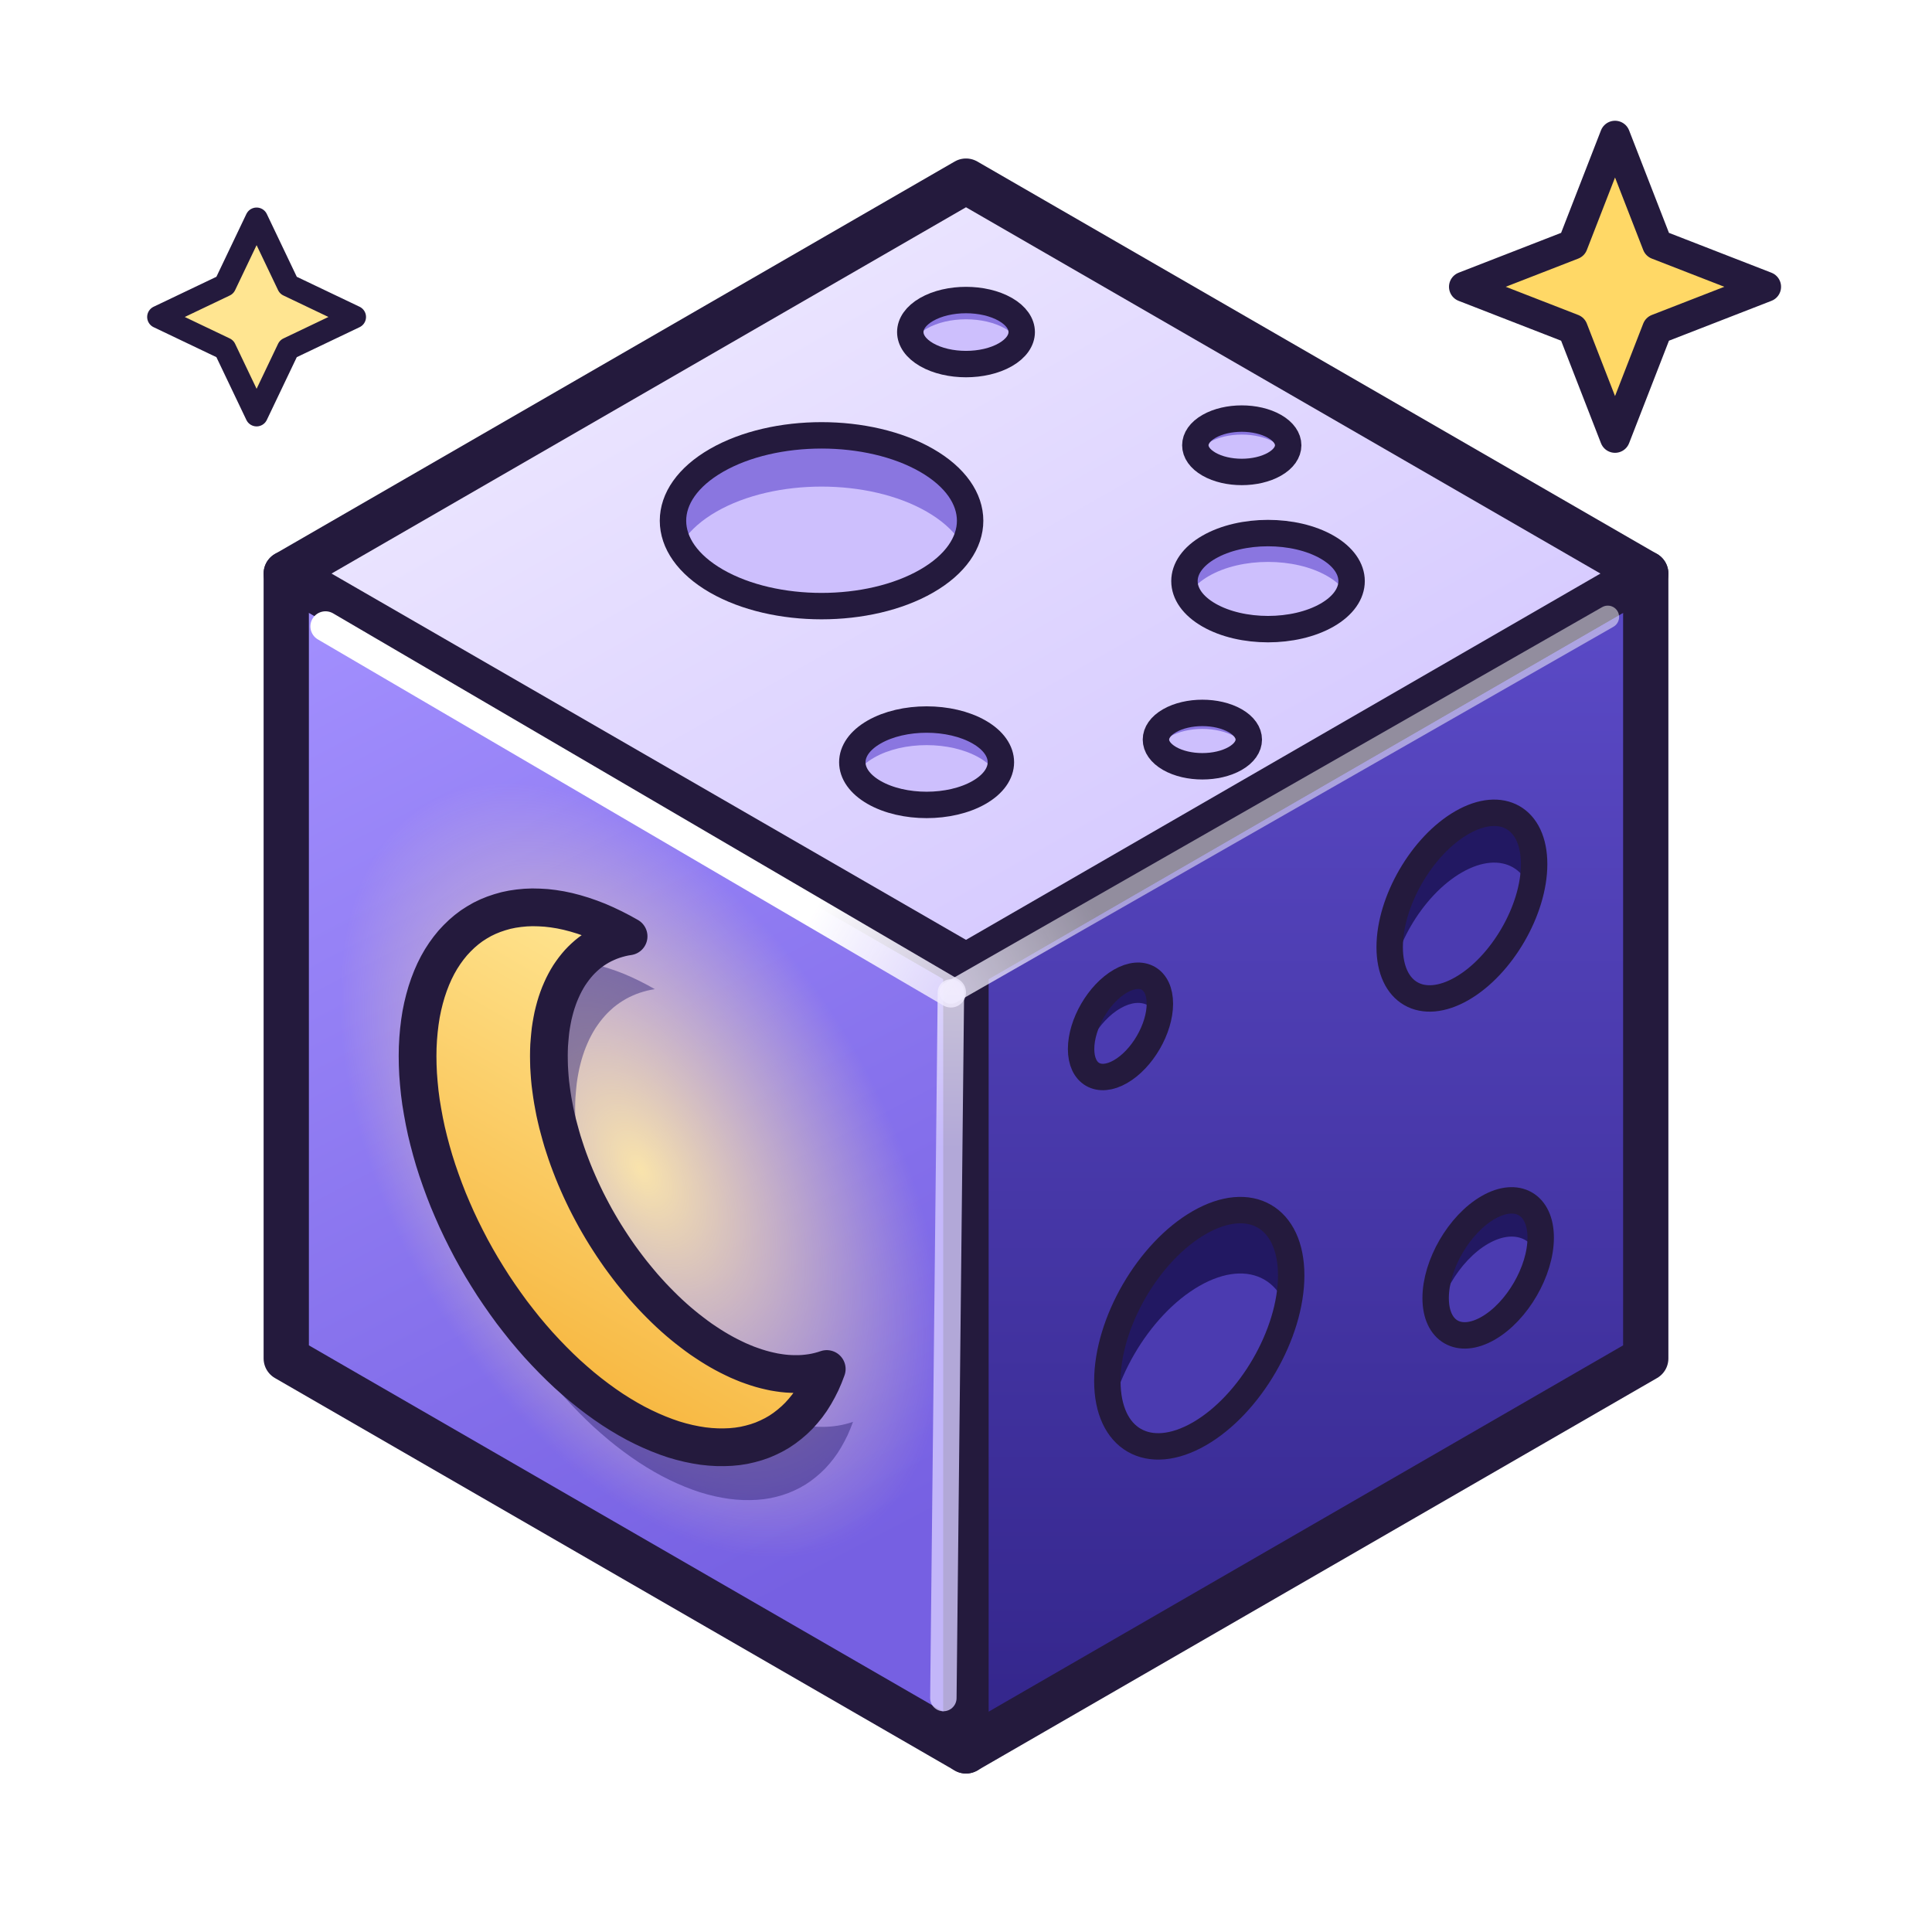
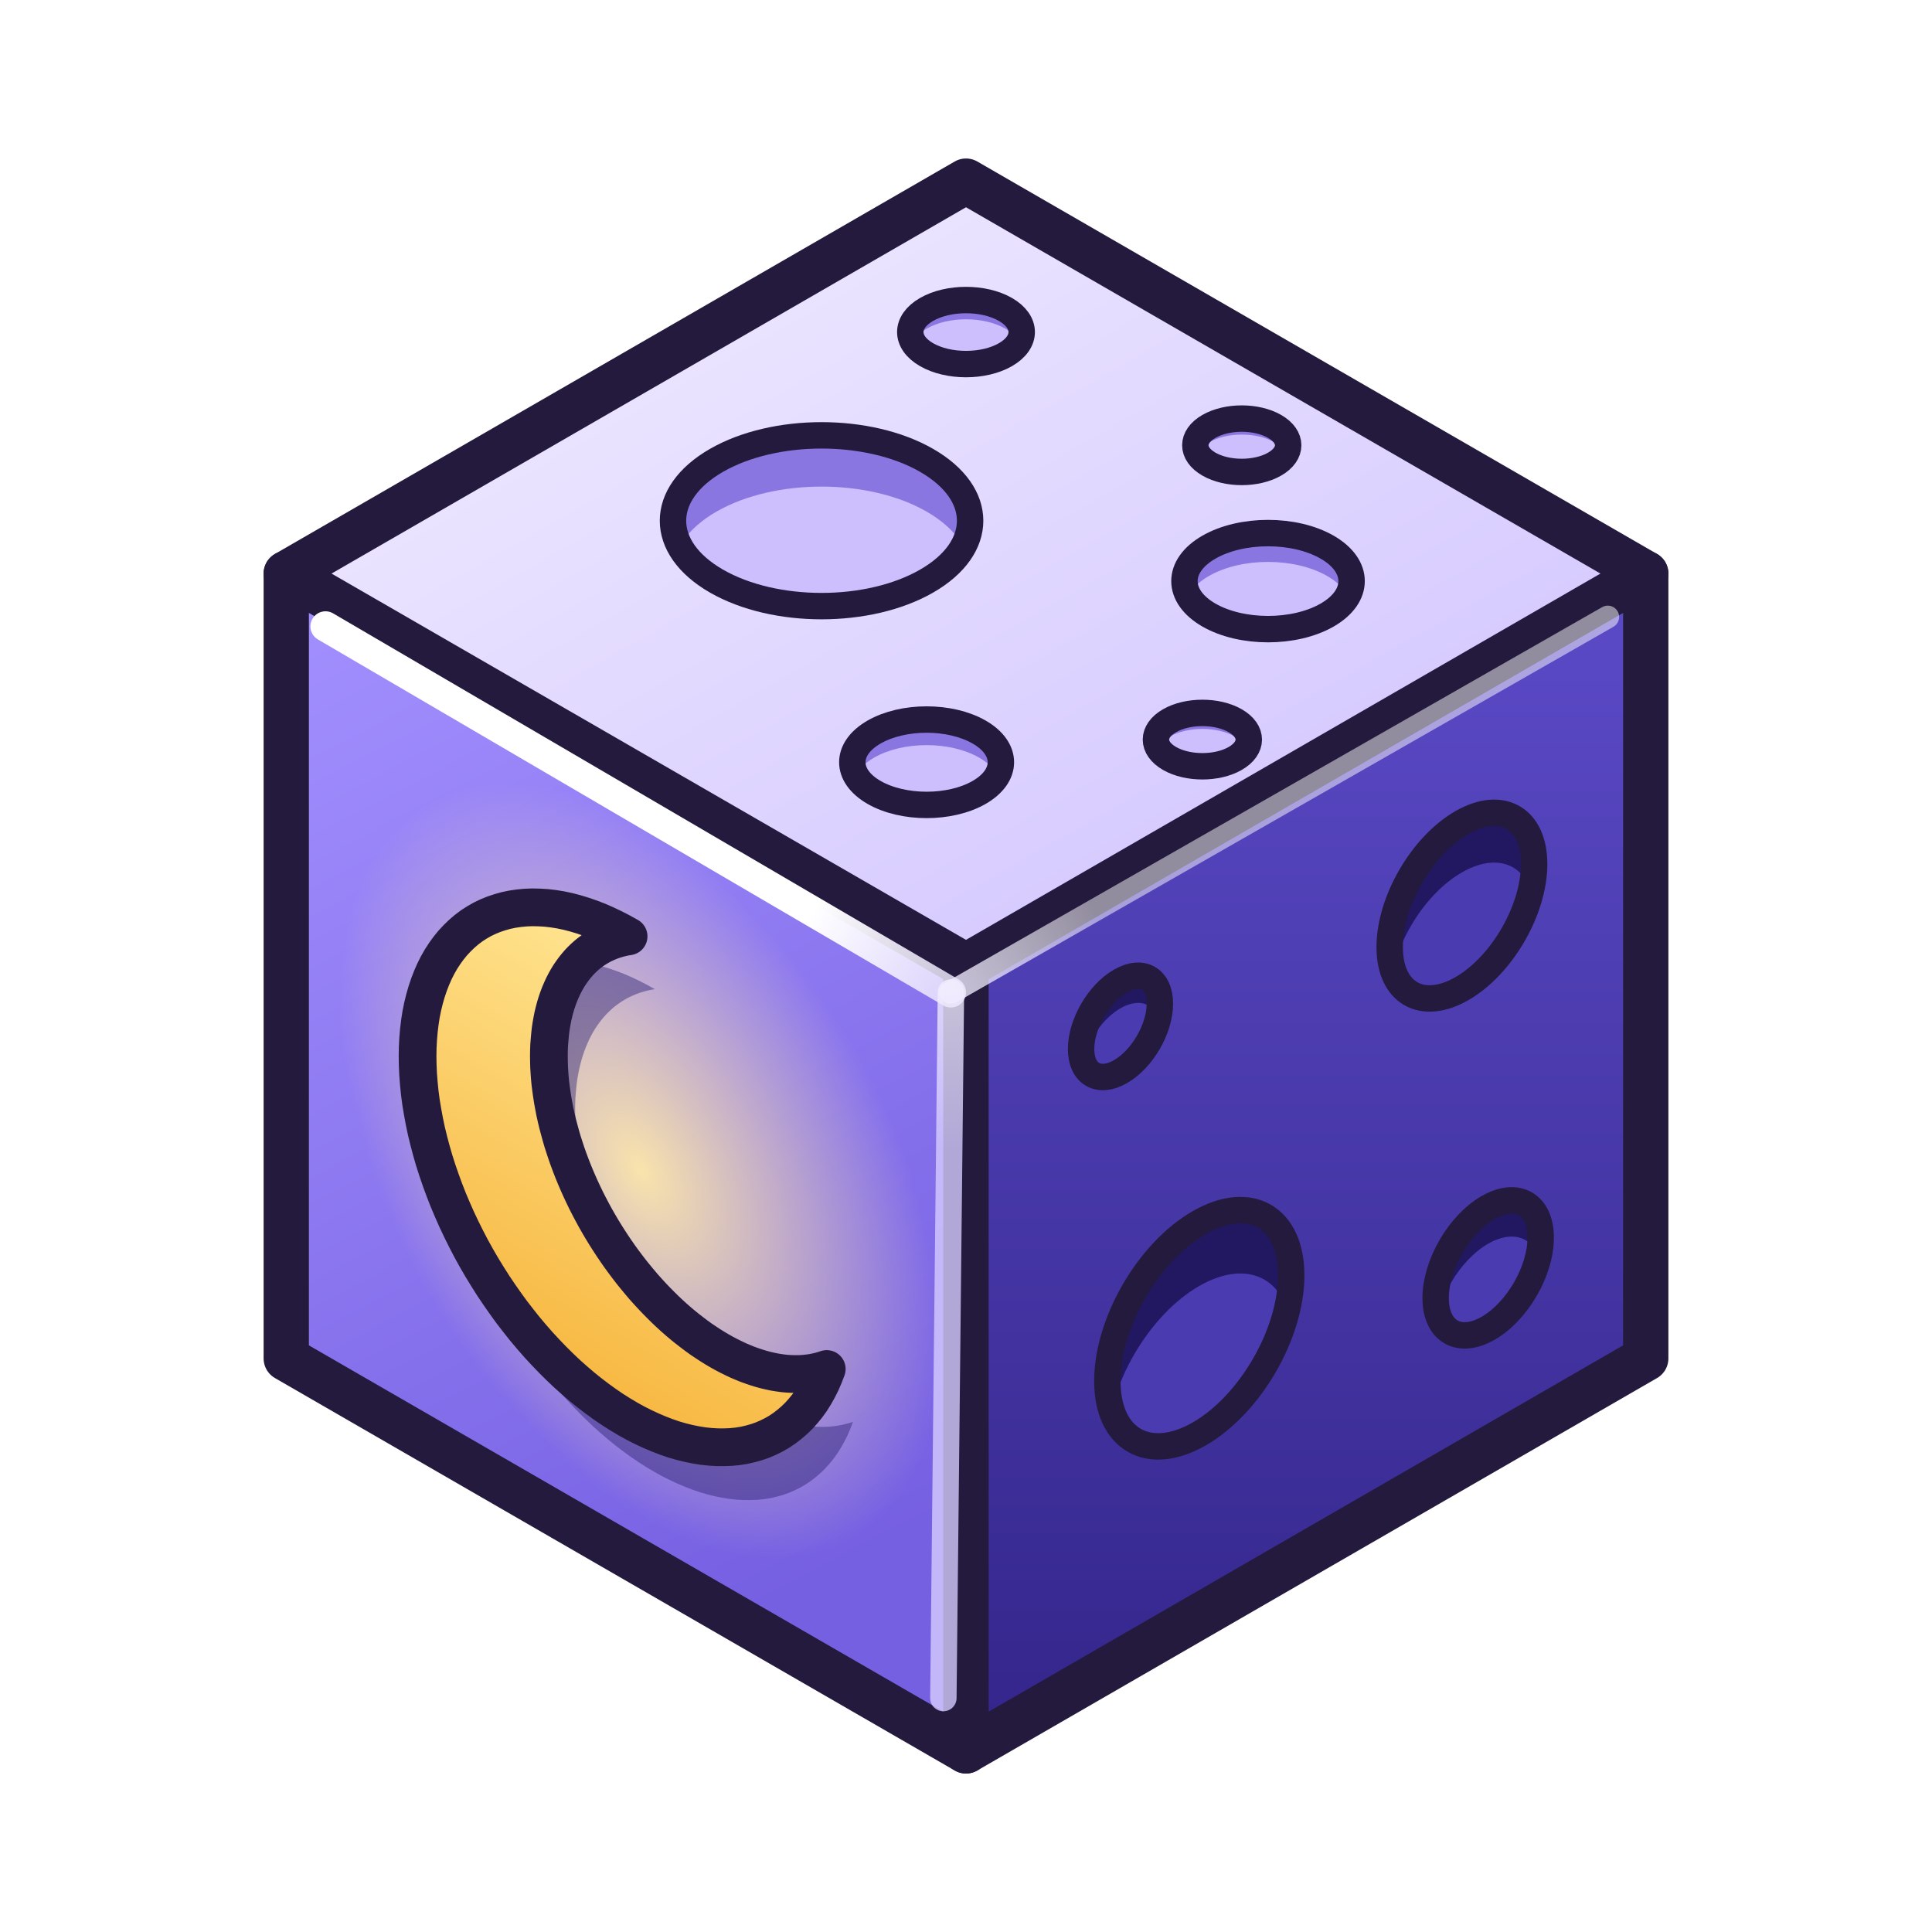
<svg xmlns="http://www.w3.org/2000/svg" viewBox="0 0 256 256" width="256" height="256">
  <defs>
    <linearGradient id="t" x1="0" y1="0" x2="1" y2="1">
      <stop offset="0" stop-color="#f4f0ff" />
      <stop offset="1" stop-color="#cdbfff" />
    </linearGradient>
    <linearGradient id="l" x1="0" y1="0" x2=".3" y2="1">
      <stop offset="0" stop-color="#a491ff" />
      <stop offset="1" stop-color="#7660e2" />
    </linearGradient>
    <linearGradient id="r" x1="0" y1="0" x2="0" y2="1">
      <stop offset="0" stop-color="#5c4bc8" />
      <stop offset="1" stop-color="#33258a" />
    </linearGradient>
    <radialGradient id="glow">
      <stop offset="0" stop-color="#ffe9a8" stop-opacity=".95" />
      <stop offset="1" stop-color="#ffe9a8" stop-opacity="0" />
    </radialGradient>
    <linearGradient id="mg" x1="0" y1="0" x2="0" y2="1">
      <stop offset="0" stop-color="#ffe591" />
      <stop offset="1" stop-color="#f7b740" />
    </linearGradient>
    <radialGradient id="sh">
      <stop offset="0" stop-color="#241a3d" stop-opacity=".4" />
      <stop offset="1" stop-color="#241a3d" stop-opacity="0" />
    </radialGradient>
    <linearGradient id="g1" gradientUnits="userSpaceOnUse" x1="126" y1="131.5" x2="43.13" y2="83">
      <stop offset="0" stop-color="#f1ecff" stop-opacity=".8" />
      <stop offset=".22" stop-color="#fff" stop-opacity="1" />
    </linearGradient>
    <linearGradient id="g2" gradientUnits="userSpaceOnUse" x1="126" y1="131.5" x2="213.04" y2="81.75">
      <stop offset="0" stop-color="#f1ecff" stop-opacity=".8" />
      <stop offset=".22" stop-color="#fff" stop-opacity="0.5" />
    </linearGradient>
    <linearGradient id="g3" gradientUnits="userSpaceOnUse" x1="126" y1="131.5" x2="125" y2="225">
      <stop offset="0" stop-color="#f1ecff" stop-opacity=".8" />
      <stop offset=".22" stop-color="#d6ccff" stop-opacity="0.8" />
    </linearGradient>
  </defs>
  <polygon points="37.93,76 128,128 128,232 37.93,180" fill="url(#l)" stroke="#241a3d" stroke-width="6" stroke-linejoin="round" />
  <polygon points="218.07,76 128,128 128,232 218.07,180" fill="url(#r)" stroke="#241a3d" stroke-width="6" stroke-linejoin="round" />
  <polygon points="128,24 218.07,76 128,128 37.93,76" fill="url(#t)" stroke="#241a3d" stroke-width="6" stroke-linejoin="round" />
  <g transform="matrix(0.87 0.5 -0.87 0.5 128 24)">
    <clipPath id="ct0">
      <circle cx="34" cy="56" r="16" />
    </clipPath>
    <circle cx="34" cy="56" r="16" fill="#8a76e0" />
    <circle cx="40.79" cy="62.79" r="16" fill="#cdbffd" clip-path="url(#ct0)" />
    <circle cx="34" cy="56" r="16" fill="none" stroke="#241a3d" stroke-width="3.5" vector-effect="non-scaling-stroke" />
    <clipPath id="ct1">
      <circle cx="76" cy="30" r="9" />
    </clipPath>
    <circle cx="76" cy="30" r="9" fill="#8a76e0" />
    <circle cx="79.82" cy="33.82" r="9" fill="#cdbffd" clip-path="url(#ct1)" />
    <circle cx="76" cy="30" r="9" fill="none" stroke="#241a3d" stroke-width="3.5" vector-effect="non-scaling-stroke" />
    <clipPath id="ct2">
      <circle cx="74" cy="80" r="8" />
    </clipPath>
    <circle cx="74" cy="80" r="8" fill="#8a76e0" />
    <circle cx="77.39" cy="83.39" r="8" fill="#cdbffd" clip-path="url(#ct2)" />
    <circle cx="74" cy="80" r="8" fill="none" stroke="#241a3d" stroke-width="3.5" vector-effect="non-scaling-stroke" />
    <clipPath id="ct3">
      <circle cx="20" cy="20" r="6" />
    </clipPath>
    <circle cx="20" cy="20" r="6" fill="#8a76e0" />
    <circle cx="22.55" cy="22.55" r="6" fill="#cdbffd" clip-path="url(#ct3)" />
    <circle cx="20" cy="20" r="6" fill="none" stroke="#241a3d" stroke-width="3.5" vector-effect="non-scaling-stroke" />
    <clipPath id="ct4">
      <circle cx="56" cy="14" r="5" />
    </clipPath>
    <circle cx="56" cy="14" r="5" fill="#8a76e0" />
    <circle cx="58.12" cy="16.12" r="5" fill="#cdbffd" clip-path="url(#ct4)" />
    <circle cx="56" cy="14" r="5" fill="none" stroke="#241a3d" stroke-width="3.5" vector-effect="non-scaling-stroke" />
    <clipPath id="ct5">
      <circle cx="92" cy="56" r="5" />
    </clipPath>
    <circle cx="92" cy="56" r="5" fill="#8a76e0" />
    <circle cx="94.12" cy="58.12" r="5" fill="#cdbffd" clip-path="url(#ct5)" />
    <circle cx="92" cy="56" r="5" fill="none" stroke="#241a3d" stroke-width="3.5" vector-effect="non-scaling-stroke" />
  </g>
  <g transform="matrix(-0.87 0.5 0 1 218.07 76)">
    <clipPath id="cr0">
      <circle cx="28" cy="30" r="11" />
    </clipPath>
    <circle cx="28" cy="30" r="11" fill="#221862" />
    <circle cx="28" cy="36.6" r="11" fill="#4b3bb0" clip-path="url(#cr0)" />
    <circle cx="28" cy="30" r="11" fill="none" stroke="#241a3d" stroke-width="3.5" vector-effect="non-scaling-stroke" />
    <clipPath id="cr1">
      <circle cx="68" cy="66" r="14" />
    </clipPath>
    <circle cx="68" cy="66" r="14" fill="#221862" />
    <circle cx="68" cy="74.4" r="14" fill="#4b3bb0" clip-path="url(#cr1)" />
    <circle cx="68" cy="66" r="14" fill="none" stroke="#241a3d" stroke-width="3.5" vector-effect="non-scaling-stroke" />
    <clipPath id="cr2">
      <circle cx="80" cy="20" r="6" />
    </clipPath>
    <circle cx="80" cy="20" r="6" fill="#221862" />
    <circle cx="80" cy="23.6" r="6" fill="#4b3bb0" clip-path="url(#cr2)" />
    <circle cx="80" cy="20" r="6" fill="none" stroke="#241a3d" stroke-width="3.5" vector-effect="non-scaling-stroke" />
    <clipPath id="cr3">
      <circle cx="24" cy="80" r="8" />
    </clipPath>
    <circle cx="24" cy="80" r="8" fill="#221862" />
    <circle cx="24" cy="84.8" r="8" fill="#4b3bb0" clip-path="url(#cr3)" />
    <circle cx="24" cy="80" r="8" fill="none" stroke="#241a3d" stroke-width="3.5" vector-effect="non-scaling-stroke" />
  </g>
  <g transform="matrix(0.87 0.5 0 1 37.93 76)">
    <circle cx="54" cy="52" r="46" fill="url(#glow)" />
  </g>
  <g transform="matrix(0.87 0.5 0 1 37.93 76)">
    <path d="M82.32 64.24 L81.92 65.35 L81.49 66.43 L81.01 67.5 L80.5 68.55 L79.95 69.59 L79.36 70.6 L78.73 71.59 L78.07 72.56 L77.37 73.5 L76.64 74.41 L75.88 75.3 L75.09 76.16 L74.26 76.99 L73.4 77.79 L72.52 78.56 L71.61 79.29 L70.67 79.99 L69.71 80.66 L68.72 81.29 L67.71 81.88 L66.68 82.43 L65.63 82.95 L64.56 83.43 L63.48 83.87 L62.37 84.27 L61.26 84.63 L60.13 84.95 L59 85.23 L57.85 85.46 L56.69 85.65 L55.53 85.8 L54.37 85.91 L53.2 85.98 L52.03 86 L50.86 85.98 L49.69 85.92 L48.52 85.81 L47.36 85.66 L46.2 85.47 L45.06 85.24 L43.92 84.96 L42.79 84.65 L41.68 84.29 L40.58 83.89 L39.49 83.45 L38.42 82.98 L37.37 82.46 L36.34 81.91 L35.33 81.31 L34.34 80.69 L33.38 80.02 L32.44 79.32 L31.52 78.59 L30.64 77.82 L29.78 77.03 L28.95 76.2 L28.15 75.34 L27.39 74.45 L26.66 73.54 L25.96 72.6 L25.3 71.63 L24.67 70.65 L24.08 69.63 L23.53 68.6 L23.01 67.55 L22.53 66.48 L22.1 65.4 L21.7 64.29 L21.34 63.18 L21.03 62.05 L20.76 60.91 L20.52 59.77 L20.33 58.61 L20.19 57.45 L20.08 56.28 L20.02 55.11 L20 53.94 L20.02 52.77 L20.09 51.6 L20.2 50.44 L20.35 49.28 L20.54 48.12 L20.78 46.97 L21.06 45.84 L21.38 44.71 L21.74 43.6 L22.14 42.5 L22.58 41.41 L23.06 40.34 L23.58 39.29 L24.14 38.26 L24.73 37.26 L25.36 36.27 L26.03 35.31 L26.73 34.37 L27.46 33.46 L28.23 32.57 L29.03 31.72 L29.86 30.89 L30.72 30.1 L31.61 29.34 L32.53 28.61 L33.47 27.91 L34.44 27.25 L35.43 26.63 L36.44 26.04 L37.47 25.49 L38.53 24.98 L39.6 24.5 L40.68 24.07 L41.79 23.67 L42.9 23.32 L44.03 23.01 L45.17 22.74 L46.32 22.51 L47.47 22.32 L48.64 22.18 L49.8 22.08 L50.97 22.02 L52.14 22 L51.55 22.38 L50.97 22.78 L50.4 23.2 L49.84 23.63 L49.29 24.08 L48.76 24.54 L48.24 25.01 L47.73 25.5 L47.23 26.01 L46.75 26.52 L46.28 27.05 L45.83 27.59 L45.39 28.15 L44.97 28.71 L44.56 29.29 L44.17 29.88 L43.8 30.47 L43.44 31.08 L43.09 31.7 L42.77 32.32 L42.46 32.96 L42.17 33.6 L41.9 34.25 L41.64 34.91 L41.4 35.58 L41.18 36.25 L40.98 36.92 L40.8 37.6 L40.63 38.29 L40.49 38.98 L40.36 39.68 L40.25 40.37 L40.17 41.07 L40.1 41.78 L40.04 42.48 L40.01 43.19 L40 43.89 L40.01 44.6 L40.03 45.3 L40.08 46.01 L40.14 46.71 L40.22 47.41 L40.33 48.11 L40.45 48.8 L40.59 49.5 L40.75 50.18 L40.92 50.87 L41.12 51.55 L41.33 52.22 L41.57 52.88 L41.82 53.55 L42.08 54.2 L42.37 54.84 L42.67 55.48 L42.99 56.11 L43.33 56.73 L43.68 57.34 L44.05 57.94 L44.44 58.53 L44.84 59.11 L45.26 59.68 L45.69 60.24 L46.14 60.78 L46.61 61.32 L47.08 61.84 L47.57 62.34 L48.08 62.84 L48.6 63.32 L49.13 63.78 L49.67 64.23 L50.23 64.67 L50.79 65.09 L51.37 65.49 L51.96 65.88 L52.56 66.26 L53.17 66.61 L53.79 66.95 L54.41 67.28 L55.05 67.58 L55.69 67.87 L56.35 68.14 L57 68.39 L57.67 68.63 L58.34 68.85 L59.02 69.05 L59.7 69.23 L60.39 69.39 L61.08 69.53 L61.78 69.65 L62.47 69.76 L63.17 69.85 L63.88 69.91 L64.58 69.96 L65.29 69.99 L65.99 70 L66.7 69.99 L67.4 69.96 L68.11 69.91 L68.81 69.85 L69.51 69.76 L70.21 69.66 L70.9 69.53 L71.59 69.39 L72.28 69.23 L72.96 69.05 L73.64 68.85 L74.31 68.64 L74.98 68.4 L75.64 68.15 L76.29 67.88 L76.93 67.59 L77.57 67.28 L78.2 66.96 L78.82 66.62 L79.43 66.26 L80.03 65.89 L80.62 65.5 L81.19 65.1 L81.76 64.68Z" transform="translate(4 5)" fill="#2a1f72" opacity=".45" />
    <path d="M82.32 64.24 L81.92 65.35 L81.49 66.43 L81.01 67.5 L80.5 68.55 L79.95 69.59 L79.36 70.6 L78.73 71.59 L78.07 72.56 L77.37 73.5 L76.64 74.41 L75.88 75.3 L75.09 76.16 L74.26 76.99 L73.4 77.79 L72.52 78.56 L71.61 79.29 L70.67 79.99 L69.71 80.66 L68.72 81.29 L67.71 81.88 L66.68 82.43 L65.63 82.95 L64.56 83.43 L63.48 83.87 L62.37 84.27 L61.26 84.63 L60.13 84.95 L59 85.23 L57.85 85.46 L56.69 85.65 L55.53 85.8 L54.37 85.91 L53.2 85.98 L52.03 86 L50.86 85.98 L49.69 85.92 L48.52 85.81 L47.36 85.66 L46.2 85.47 L45.06 85.24 L43.92 84.96 L42.79 84.65 L41.68 84.29 L40.58 83.89 L39.49 83.45 L38.42 82.98 L37.37 82.46 L36.34 81.91 L35.33 81.31 L34.34 80.69 L33.38 80.02 L32.44 79.32 L31.52 78.59 L30.64 77.82 L29.78 77.03 L28.95 76.2 L28.15 75.34 L27.39 74.45 L26.66 73.54 L25.96 72.6 L25.3 71.63 L24.67 70.65 L24.08 69.63 L23.53 68.6 L23.01 67.55 L22.53 66.48 L22.1 65.4 L21.7 64.29 L21.34 63.18 L21.03 62.05 L20.76 60.91 L20.52 59.77 L20.33 58.61 L20.19 57.45 L20.08 56.28 L20.02 55.11 L20 53.94 L20.02 52.77 L20.09 51.6 L20.2 50.44 L20.35 49.28 L20.54 48.12 L20.78 46.97 L21.06 45.84 L21.38 44.71 L21.74 43.6 L22.14 42.5 L22.58 41.41 L23.06 40.34 L23.58 39.29 L24.14 38.26 L24.73 37.26 L25.36 36.27 L26.03 35.31 L26.73 34.37 L27.46 33.46 L28.23 32.57 L29.03 31.72 L29.86 30.89 L30.72 30.1 L31.61 29.34 L32.53 28.61 L33.47 27.91 L34.44 27.25 L35.43 26.63 L36.44 26.04 L37.47 25.49 L38.53 24.98 L39.6 24.5 L40.68 24.07 L41.79 23.67 L42.9 23.32 L44.03 23.01 L45.17 22.74 L46.32 22.51 L47.47 22.32 L48.64 22.18 L49.8 22.08 L50.97 22.02 L52.14 22 L51.55 22.38 L50.97 22.78 L50.4 23.2 L49.84 23.63 L49.29 24.08 L48.76 24.54 L48.24 25.01 L47.73 25.5 L47.23 26.01 L46.75 26.52 L46.28 27.05 L45.83 27.59 L45.39 28.15 L44.97 28.71 L44.56 29.29 L44.17 29.88 L43.8 30.47 L43.44 31.08 L43.09 31.7 L42.77 32.32 L42.46 32.96 L42.17 33.6 L41.9 34.25 L41.64 34.91 L41.4 35.58 L41.18 36.25 L40.98 36.92 L40.8 37.6 L40.63 38.29 L40.49 38.98 L40.36 39.68 L40.25 40.37 L40.17 41.07 L40.1 41.78 L40.04 42.48 L40.01 43.19 L40 43.89 L40.01 44.6 L40.03 45.3 L40.08 46.01 L40.14 46.71 L40.22 47.41 L40.33 48.11 L40.45 48.8 L40.59 49.5 L40.75 50.18 L40.92 50.87 L41.12 51.55 L41.33 52.22 L41.57 52.88 L41.82 53.55 L42.08 54.2 L42.37 54.84 L42.67 55.48 L42.99 56.11 L43.33 56.73 L43.68 57.34 L44.05 57.94 L44.44 58.53 L44.84 59.11 L45.26 59.68 L45.69 60.24 L46.14 60.78 L46.61 61.32 L47.08 61.84 L47.57 62.34 L48.08 62.84 L48.6 63.32 L49.13 63.78 L49.67 64.23 L50.23 64.67 L50.79 65.09 L51.37 65.49 L51.96 65.88 L52.56 66.26 L53.17 66.61 L53.79 66.95 L54.41 67.28 L55.05 67.58 L55.69 67.87 L56.35 68.14 L57 68.39 L57.67 68.63 L58.34 68.85 L59.02 69.05 L59.7 69.23 L60.39 69.39 L61.08 69.53 L61.78 69.65 L62.47 69.76 L63.17 69.85 L63.88 69.91 L64.58 69.96 L65.29 69.99 L65.99 70 L66.7 69.99 L67.4 69.96 L68.11 69.91 L68.81 69.85 L69.51 69.76 L70.21 69.66 L70.9 69.53 L71.59 69.39 L72.28 69.23 L72.96 69.05 L73.64 68.85 L74.31 68.64 L74.98 68.4 L75.64 68.15 L76.29 67.88 L76.93 67.59 L77.57 67.28 L78.2 66.96 L78.82 66.62 L79.43 66.26 L80.03 65.89 L80.62 65.5 L81.19 65.1 L81.76 64.68Z" fill="url(#mg)" stroke="#241a3d" stroke-width="5" stroke-linejoin="round" vector-effect="non-scaling-stroke" />
  </g>
  <polyline points="126,131.5 213.04,81.75" stroke="url(#g2)" stroke-width="3" stroke-linecap="round" />
  <polyline points="126,131.5 125,225" stroke="url(#g3)" stroke-width="3.5" stroke-linecap="round" />
  <polyline points="126,131.5 43.13,83" stroke="url(#g1)" stroke-width="4" stroke-linecap="round" />
-   <polygon points="214,18 219.6,32.4 234,38 219.6,43.6 214,58 208.4,43.6 194,38 208.4,32.4" fill="#ffd866" stroke="#241a3d" stroke-width="4" stroke-linejoin="round" />
-   <polygon points="34,29 38.2,37.8 47,42 38.2,46.2 34,55 29.8,46.2 21,42 29.8,37.8" fill="#ffe591" stroke="#241a3d" stroke-width="3" stroke-linejoin="round" />
</svg>
